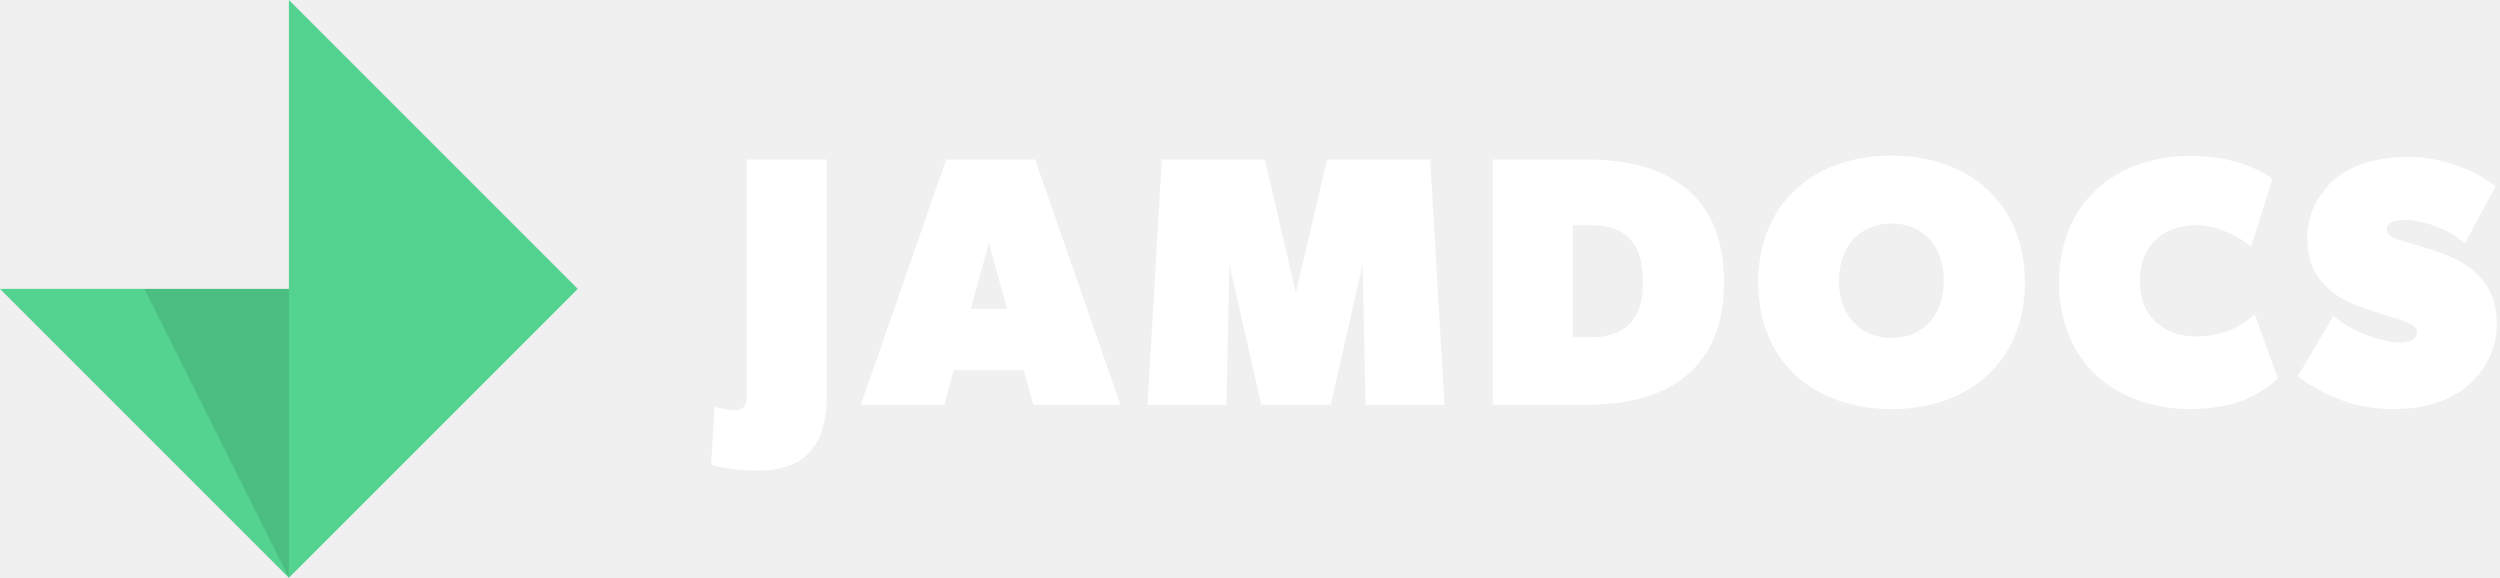
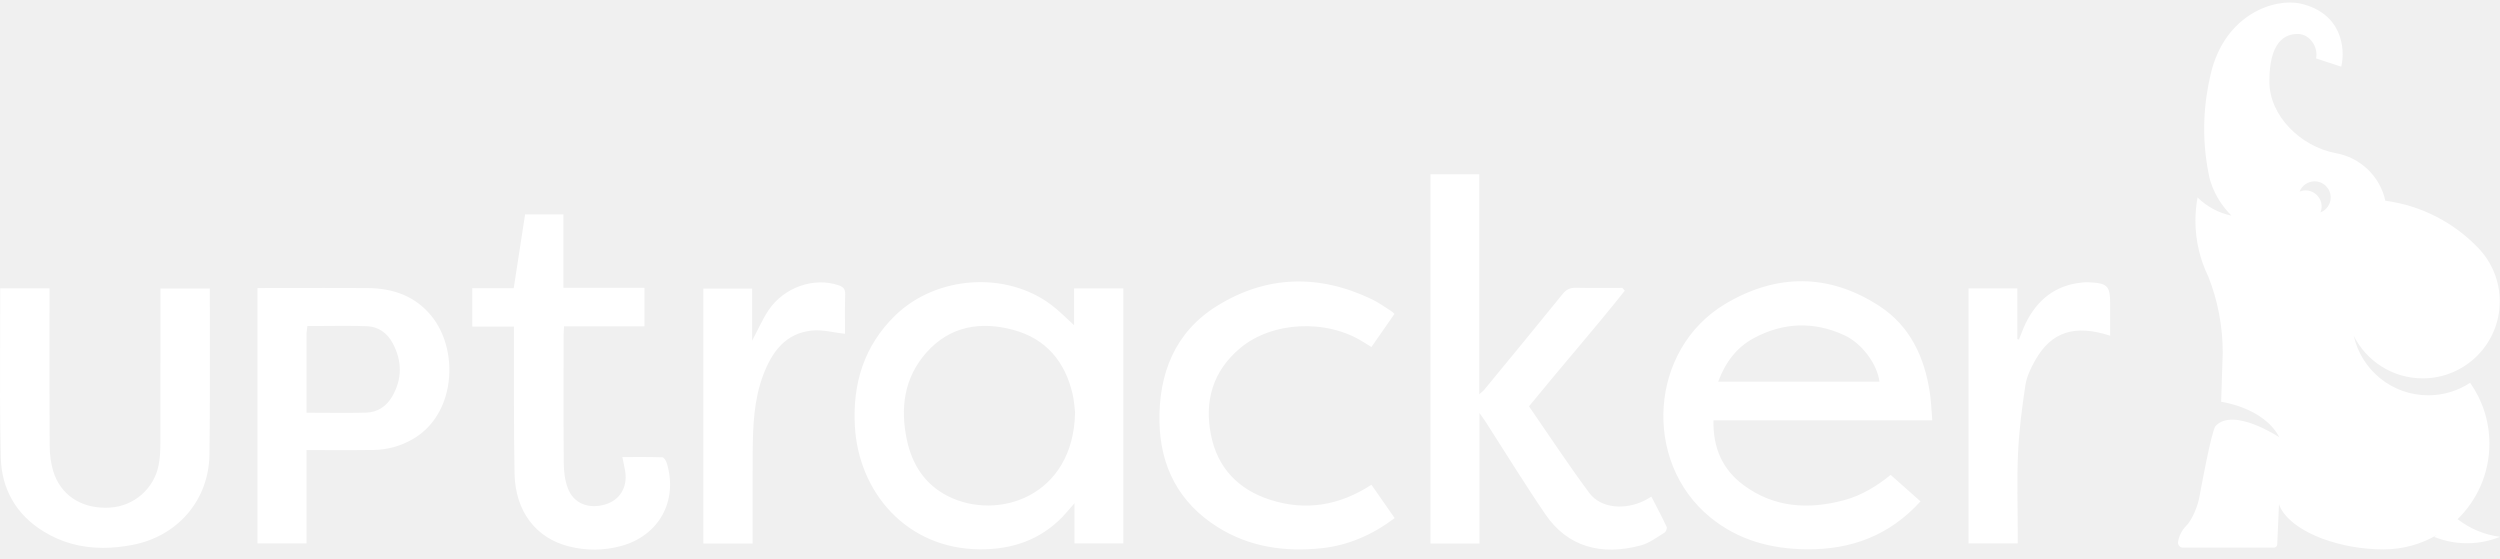
- <svg xmlns="http://www.w3.org/2000/svg" width="225" height="52" viewBox="0 0 225 52">
-   <path fill="#FFFFFF" fill-rule="nonzero" d="M74.4,14.352 L74.4,35.632 C74.4,40.432 72.16,42.352 68.16,42.352 C66.4,42.352 64.48,42.032 64,41.808 L64.32,36.592 C64.8,36.752 65.44,36.912 66.08,36.912 C66.72,36.912 67.2,36.752 67.2,35.632 L67.2,14.352 L74.4,14.352 Z M93.16,14.352 L100.84,36.432 L93,36.432 L92.136,33.328 L85.832,33.328 L85,36.432 L77.48,36.432 L85.16,14.352 L93.16,14.352 Z M87.368,27.792 L90.632,27.792 L89,21.872 L87.368,27.792 Z M128.72,14.352 L130,36.432 L122.896,36.432 L122.64,23.792 L119.76,36.432 L113.52,36.432 L110.64,23.792 L110.384,36.432 L103.28,36.432 L104.56,14.352 L113.84,14.352 L116.624,26.352 L119.44,14.352 L128.72,14.352 Z M155.16,25.392 C155.16,29.872 153.56,32.432 151.48,34.032 C149.4,35.632 146.52,36.432 142.68,36.432 L134.36,36.432 L134.36,14.352 L142.68,14.352 C146.52,14.352 149.4,15.152 151.48,16.752 C153.56,18.352 155.16,20.912 155.16,25.392 Z M147.864,25.392 C147.864,23.152 147.256,22.032 146.584,21.392 C145.944,20.752 144.824,20.272 143.224,20.272 L141.56,20.272 L141.56,30.352 L143.224,30.352 C144.824,30.352 145.944,29.872 146.584,29.232 C147.224,28.592 147.864,27.632 147.864,25.392 Z M182.24,25.424 C182.24,32.624 177.12,36.816 170.24,36.816 C163.36,36.816 158.24,32.624 158.24,25.424 C158.24,18.224 163.36,14 170.24,14 C177.12,14 182.24,18.224 182.24,25.424 Z M174.944,25.264 C174.944,22.224 173.12,20.112 170.24,20.112 C167.36,20.112 165.504,22.224 165.504,25.264 C165.504,28.304 167.36,30.416 170.24,30.416 C173.12,30.416 174.944,28.304 174.944,25.264 Z M202.92,28.272 L205,34.032 C204.2,34.832 201.96,36.816 197.16,36.816 C190.6,36.816 185.32,32.784 185.32,25.424 C185.32,18.064 190.6,14.032 197.16,14.032 C202.12,14.032 204.52,16.112 204.52,16.112 L202.6,22.192 C202.6,22.192 200.36,20.272 197.64,20.272 C194.92,20.272 192.584,21.872 192.584,25.328 C192.584,28.752 195.08,30.288 197.64,30.288 C200.2,30.288 201.96,29.232 202.92,28.272 Z M224.72,29.168 C224.72,31.472 223.6,33.552 221.84,34.928 C220.08,36.272 217.872,36.816 215.312,36.816 C212.752,36.816 209.808,36.112 206.8,33.872 L210,28.432 C212.048,30.16 214.928,30.832 215.888,30.832 C216.848,30.832 217.52,30.544 217.52,29.904 C217.52,29.264 216.72,29.008 215.92,28.752 C215.12,28.528 213.36,27.952 212.72,27.728 C212.08,27.472 210.8,27.056 209.68,26.096 C208.56,25.136 207.664,23.792 207.664,21.392 C207.664,18.992 208.912,17.136 210.224,16.048 C211.568,14.928 213.776,14.128 216.72,14.128 C219.664,14.128 222.672,15.184 224.592,16.784 L221.84,21.904 C220.176,20.432 217.744,19.792 216.592,19.792 C215.44,19.792 214.8,20.016 214.8,20.688 C214.8,21.328 215.824,21.552 216.336,21.712 C216.848,21.872 218.192,22.256 218.96,22.512 C219.728,22.768 221.52,23.408 222.64,24.368 C223.76,25.328 224.72,26.832 224.72,29.168 Z" />
-   <polygon fill="#54D28F" points="0 26 26 52 52 26 26 0 26 26" />
-   <polygon fill="#000" points="26 26 26 52 13 26" opacity=".1" />
+ <svg xmlns="http://www.w3.org/2000/svg" width="215px" height="48px" viewBox="0 0 215 48" version="1.1">
+   <defs />
+   <g id="Main-Screens" stroke="none" stroke-width="1" fill="none" fill-rule="evenodd">
+     <g id="Reset-Password" transform="translate(-493, -57)" fill="#FFFFFF">
+       <path d="M692.561,75.267 C692.623,75.11 692.66,74.94 692.66,74.76 C692.66,73.995 692.039,73.375 691.274,73.375 C691.094,73.375 690.924,73.412 690.766,73.474 C690.969,72.96 691.468,72.596 692.054,72.596 C692.819,72.596 693.44,73.216 693.44,73.981 C693.44,74.567 693.075,75.065 692.561,75.267 L692.561,75.267 Z M704.364,101.654 L704.302,101.7 C706.019,100.047 707.089,97.726 707.089,95.155 C707.089,93.206 706.475,91.4 705.43,89.92 C704.396,90.6 703.157,90.996 701.826,90.996 C698.696,90.996 696.078,88.807 695.421,85.878 C696.51,88.048 698.756,89.539 701.351,89.539 C705.012,89.539 707.979,86.573 707.979,82.915 C707.979,81.143 707.283,79.534 706.149,78.345 C704.07,76.167 701.273,74.68 698.138,74.261 C697.69,72.166 695.974,70.531 693.849,70.165 C690.864,69.6 688.166,66.964 688.166,64.018 C688.161,60.608 689.482,59.916 690.605,59.921 C691.71,59.926 692.388,61.14 692.18,62.025 L694.349,62.734 C694.736,61.09 694.341,58.129 690.883,57.318 C688.669,56.798 684.338,58.183 683.12,63.367 C682.567,65.719 682.279,68.638 682.942,71.939 C682.942,71.939 683.183,73.818 684.902,75.542 C683.789,75.315 682.78,74.763 681.99,73.979 C681.872,74.625 681.806,75.29 681.806,75.971 C681.806,77.698 682.205,79.333 682.915,80.787 C683.716,82.816 684.155,85.027 684.155,87.34 L684.018,91.554 C684.018,91.554 687.69,92.041 689.022,94.606 C689.022,94.606 685.058,91.976 683.536,93.643 C683.184,94.028 682.18,99.567 682.18,99.567 C682.047,100.433 681.557,101.701 680.973,102.267 C680.632,102.621 680.393,103.081 680.313,103.604 C680.277,103.838 680.438,104.057 680.673,104.093 L688.503,104.093 C688.665,104.118 688.817,104.007 688.841,103.845 L688.994,100.353 C688.994,100.353 689.341,102.042 692.74,103.334 C694.38,103.925 696.148,104.247 697.991,104.247 C699.657,104.247 701.218,103.797 702.561,103.015 L702.35,103.175 C703.219,103.525 704.169,103.718 705.164,103.718 C706.167,103.718 707.125,103.522 708,103.166 C706.641,102.991 705.396,102.453 704.364,101.654 L704.364,101.654 Z M519.393,85.387 L519.385,85.444 C519.374,85.513 519.365,85.582 519.364,85.65 C519.363,87.484 519.363,92.497 519.363,92.497 L519.762,92.497 C520.205,92.497 520.643,92.5 521.078,92.502 L521.185,92.503 C521.649,92.506 522.109,92.508 522.567,92.508 C523.323,92.508 523.939,92.501 524.508,92.485 C525.428,92.457 526.21,91.977 526.708,91.131 C527.59,89.634 527.609,88.076 526.764,86.499 C526.292,85.618 525.506,85.093 524.606,85.057 C524.018,85.034 523.382,85.023 522.605,85.023 C522.192,85.023 521.777,85.026 521.361,85.03 L521.119,85.032 C520.677,85.035 520.234,85.038 519.789,85.038 L519.437,85.038 L519.393,85.387 Z M515.144,103.73 L515.144,81.772 C515.157,81.771 517.511,81.768 517.511,81.768 C518.629,81.767 519.747,81.765 520.865,81.765 C522.101,81.765 523.336,81.767 524.572,81.773 C526.958,81.783 528.755,82.553 530.064,84.125 C531.363,85.683 531.92,88.033 531.517,90.257 C531.154,92.262 530.072,93.869 528.471,94.782 C527.444,95.367 526.326,95.675 525.149,95.697 C524.526,95.709 523.85,95.714 523.02,95.714 C522.548,95.714 522.075,95.712 521.597,95.711 L521.425,95.71 C520.876,95.707 520.322,95.705 519.76,95.705 L519.362,95.705 L519.362,103.73 L515.144,103.73 Z M504.397,103.862 C508.303,103.113 510.962,99.99 511.013,96.09 C511.058,92.697 511.052,89.245 511.048,85.889 L511.047,85.628 C511.045,84.357 511.044,83.086 511.045,81.814 L506.799,81.814 L506.799,85.272 C506.8,88.566 506.802,91.86 506.793,95.154 C506.79,95.913 506.744,96.484 506.641,97.005 C506.243,99.038 504.514,100.539 502.436,100.654 C502.312,100.661 502.19,100.665 502.069,100.665 C499.852,100.665 498.173,99.487 497.577,97.513 C497.378,96.856 497.275,96.116 497.271,95.313 C497.252,92.055 497.254,88.742 497.256,85.538 L497.258,81.797 L493.019,81.797 C493.02,83.167 493.015,84.538 493.01,85.909 C492.997,89.338 492.983,92.883 493.071,96.374 C493.138,99.067 494.397,101.248 496.711,102.683 C498.267,103.647 499.955,104.116 501.871,104.116 C502.669,104.116 503.519,104.03 504.397,103.862 L504.397,103.862 Z M674.473,83.148 C674.473,81.584 674.258,81.359 672.664,81.277 C672.454,81.266 672.242,81.278 672.033,81.299 C669.748,81.53 668.202,82.788 667.21,84.795 C666.987,85.249 666.822,85.731 666.63,86.2 C666.583,86.189 666.536,86.177 666.49,86.165 L666.49,81.802 L662.296,81.802 L662.296,103.734 L666.526,103.734 L666.526,102.93 C666.526,100.609 666.446,98.285 666.551,95.969 C666.641,94.014 666.89,92.06 667.184,90.124 C667.296,89.383 667.654,88.649 668.028,87.985 C669.407,85.536 671.426,84.877 674.473,85.872 L674.473,83.148 Z M557.726,102.957 C557.726,100.613 557.712,98.269 557.731,95.926 C557.748,93.65 557.828,91.378 558.651,89.213 C559.4,87.247 560.56,85.66 562.822,85.428 C563.74,85.333 564.695,85.602 565.673,85.71 C565.673,84.665 565.649,83.498 565.685,82.333 C565.699,81.88 565.546,81.68 565.126,81.536 C563.016,80.81 560.415,81.696 559.082,83.698 C558.567,84.472 558.193,85.34 557.685,86.295 L557.685,81.82 L553.486,81.82 L553.486,103.742 L557.726,103.742 L557.726,102.957 L557.726,102.957 Z M612.645,83.752 C612.09,83.405 611.555,83.011 610.968,82.73 C606.419,80.555 601.89,80.669 597.629,83.332 C594.047,85.571 592.646,89.115 592.713,93.247 C592.776,97.125 594.384,100.224 597.693,102.316 C600.439,104.051 603.508,104.485 606.681,104.144 C608.98,103.896 611.046,102.984 612.942,101.556 C612.264,100.583 611.603,99.634 610.944,98.689 C608.175,100.487 605.276,100.966 602.214,99.975 C599.485,99.092 597.697,97.226 597.14,94.389 C596.565,91.468 597.309,88.899 599.657,86.936 C602.404,84.639 607.062,84.419 610.225,86.4 C610.454,86.544 610.685,86.686 610.942,86.845 C611.629,85.857 612.269,84.938 612.924,83.996 C612.816,83.9 612.74,83.811 612.645,83.752 L612.645,83.752 Z M541.452,75.439 L538.158,75.439 C537.834,77.545 537.514,79.62 537.18,81.785 L533.617,81.785 L533.617,85.088 L537.201,85.088 C537.201,85.436 537.2,85.712 537.201,85.988 C537.213,89.904 537.173,93.821 537.251,97.736 C537.316,100.973 539.086,103.277 541.925,103.991 C543.403,104.362 544.9,104.36 546.378,103.966 C549.666,103.091 551.334,100.086 550.342,96.82 C550.284,96.629 550.102,96.334 549.97,96.329 C548.833,96.29 547.695,96.307 546.523,96.307 C546.619,96.79 546.712,97.176 546.771,97.566 C546.976,98.923 546.289,100.025 545.024,100.39 C543.599,100.8 542.323,100.291 541.833,98.985 C541.585,98.325 541.49,97.573 541.484,96.861 C541.451,93.179 541.468,89.497 541.47,85.815 C541.47,85.59 541.493,85.364 541.51,85.066 L548.424,85.066 L548.424,81.752 L541.452,81.752 L541.452,75.439 Z M632.523,81.759 C631.19,81.759 629.857,81.777 628.525,81.749 C628.036,81.739 627.714,81.881 627.396,82.273 C625.156,85.043 622.888,87.79 620.625,90.542 C620.537,90.649 620.416,90.73 620.216,90.905 L620.216,71.985 L616.023,71.985 L616.023,103.741 L620.236,103.741 L620.236,92.516 C620.478,92.86 620.611,93.037 620.73,93.222 C622.453,95.899 624.117,98.616 625.912,101.243 C627.805,104.014 630.692,104.828 634.126,103.9 C634.845,103.706 635.487,103.208 636.142,102.812 C636.267,102.736 636.391,102.434 636.338,102.32 C635.923,101.438 635.464,100.577 635.018,99.708 C634.788,99.841 634.631,99.943 634.464,100.028 C632.761,100.894 630.67,100.724 629.685,99.4 C627.875,96.965 626.209,94.423 624.495,91.944 C627.265,88.543 630.079,85.339 632.73,82.005 C632.661,81.923 632.592,81.841 632.523,81.759 L632.523,81.759 Z M654.634,89.822 C654.438,88.304 653.133,86.529 651.608,85.827 C648.988,84.621 646.367,84.722 643.838,86.074 C642.342,86.874 641.375,88.173 640.766,89.822 L654.634,89.822 Z M658.163,100.116 C655.493,103.063 652.196,104.274 648.38,104.24 C645.319,104.214 642.486,103.458 640.079,101.488 C634.207,96.682 634.846,87.029 641.372,83.138 C645.769,80.516 650.295,80.492 654.635,83.324 C657.265,85.04 658.5,87.703 658.963,90.742 C659.078,91.5 659.102,92.273 659.177,93.146 L640.359,93.146 C640.305,95.509 641.132,97.374 642.939,98.714 C645.565,100.662 648.511,100.837 651.577,100.02 C653.143,99.603 654.479,98.749 655.596,97.84 C656.472,98.617 657.31,99.36 658.163,100.116 L658.163,100.116 Z M585.456,92.476 C585.415,92.153 585.388,91.515 585.247,90.902 C584.6,88.099 582.958,86.13 580.148,85.372 C577.337,84.613 574.701,85.039 572.68,87.31 C570.739,89.492 570.402,92.121 571.006,94.894 C571.462,96.986 572.56,98.668 574.502,99.658 C578.773,101.835 585.322,99.728 585.456,92.476 L585.456,92.476 Z M585.369,81.801 L589.605,81.801 L589.605,103.734 L585.405,103.734 L585.405,100.276 C584.984,100.757 584.698,101.114 584.382,101.441 C582.439,103.451 580.027,104.258 577.274,104.242 C570.96,104.206 566.828,99.319 566.518,93.64 C566.318,89.973 567.312,86.728 569.995,84.124 C573.54,80.683 579.571,80.293 583.446,83.246 C584.131,83.767 584.736,84.394 585.369,84.966 L585.369,81.801 Z" id="Uptracker-Logo" />
+     </g>
+   </g>
</svg>
